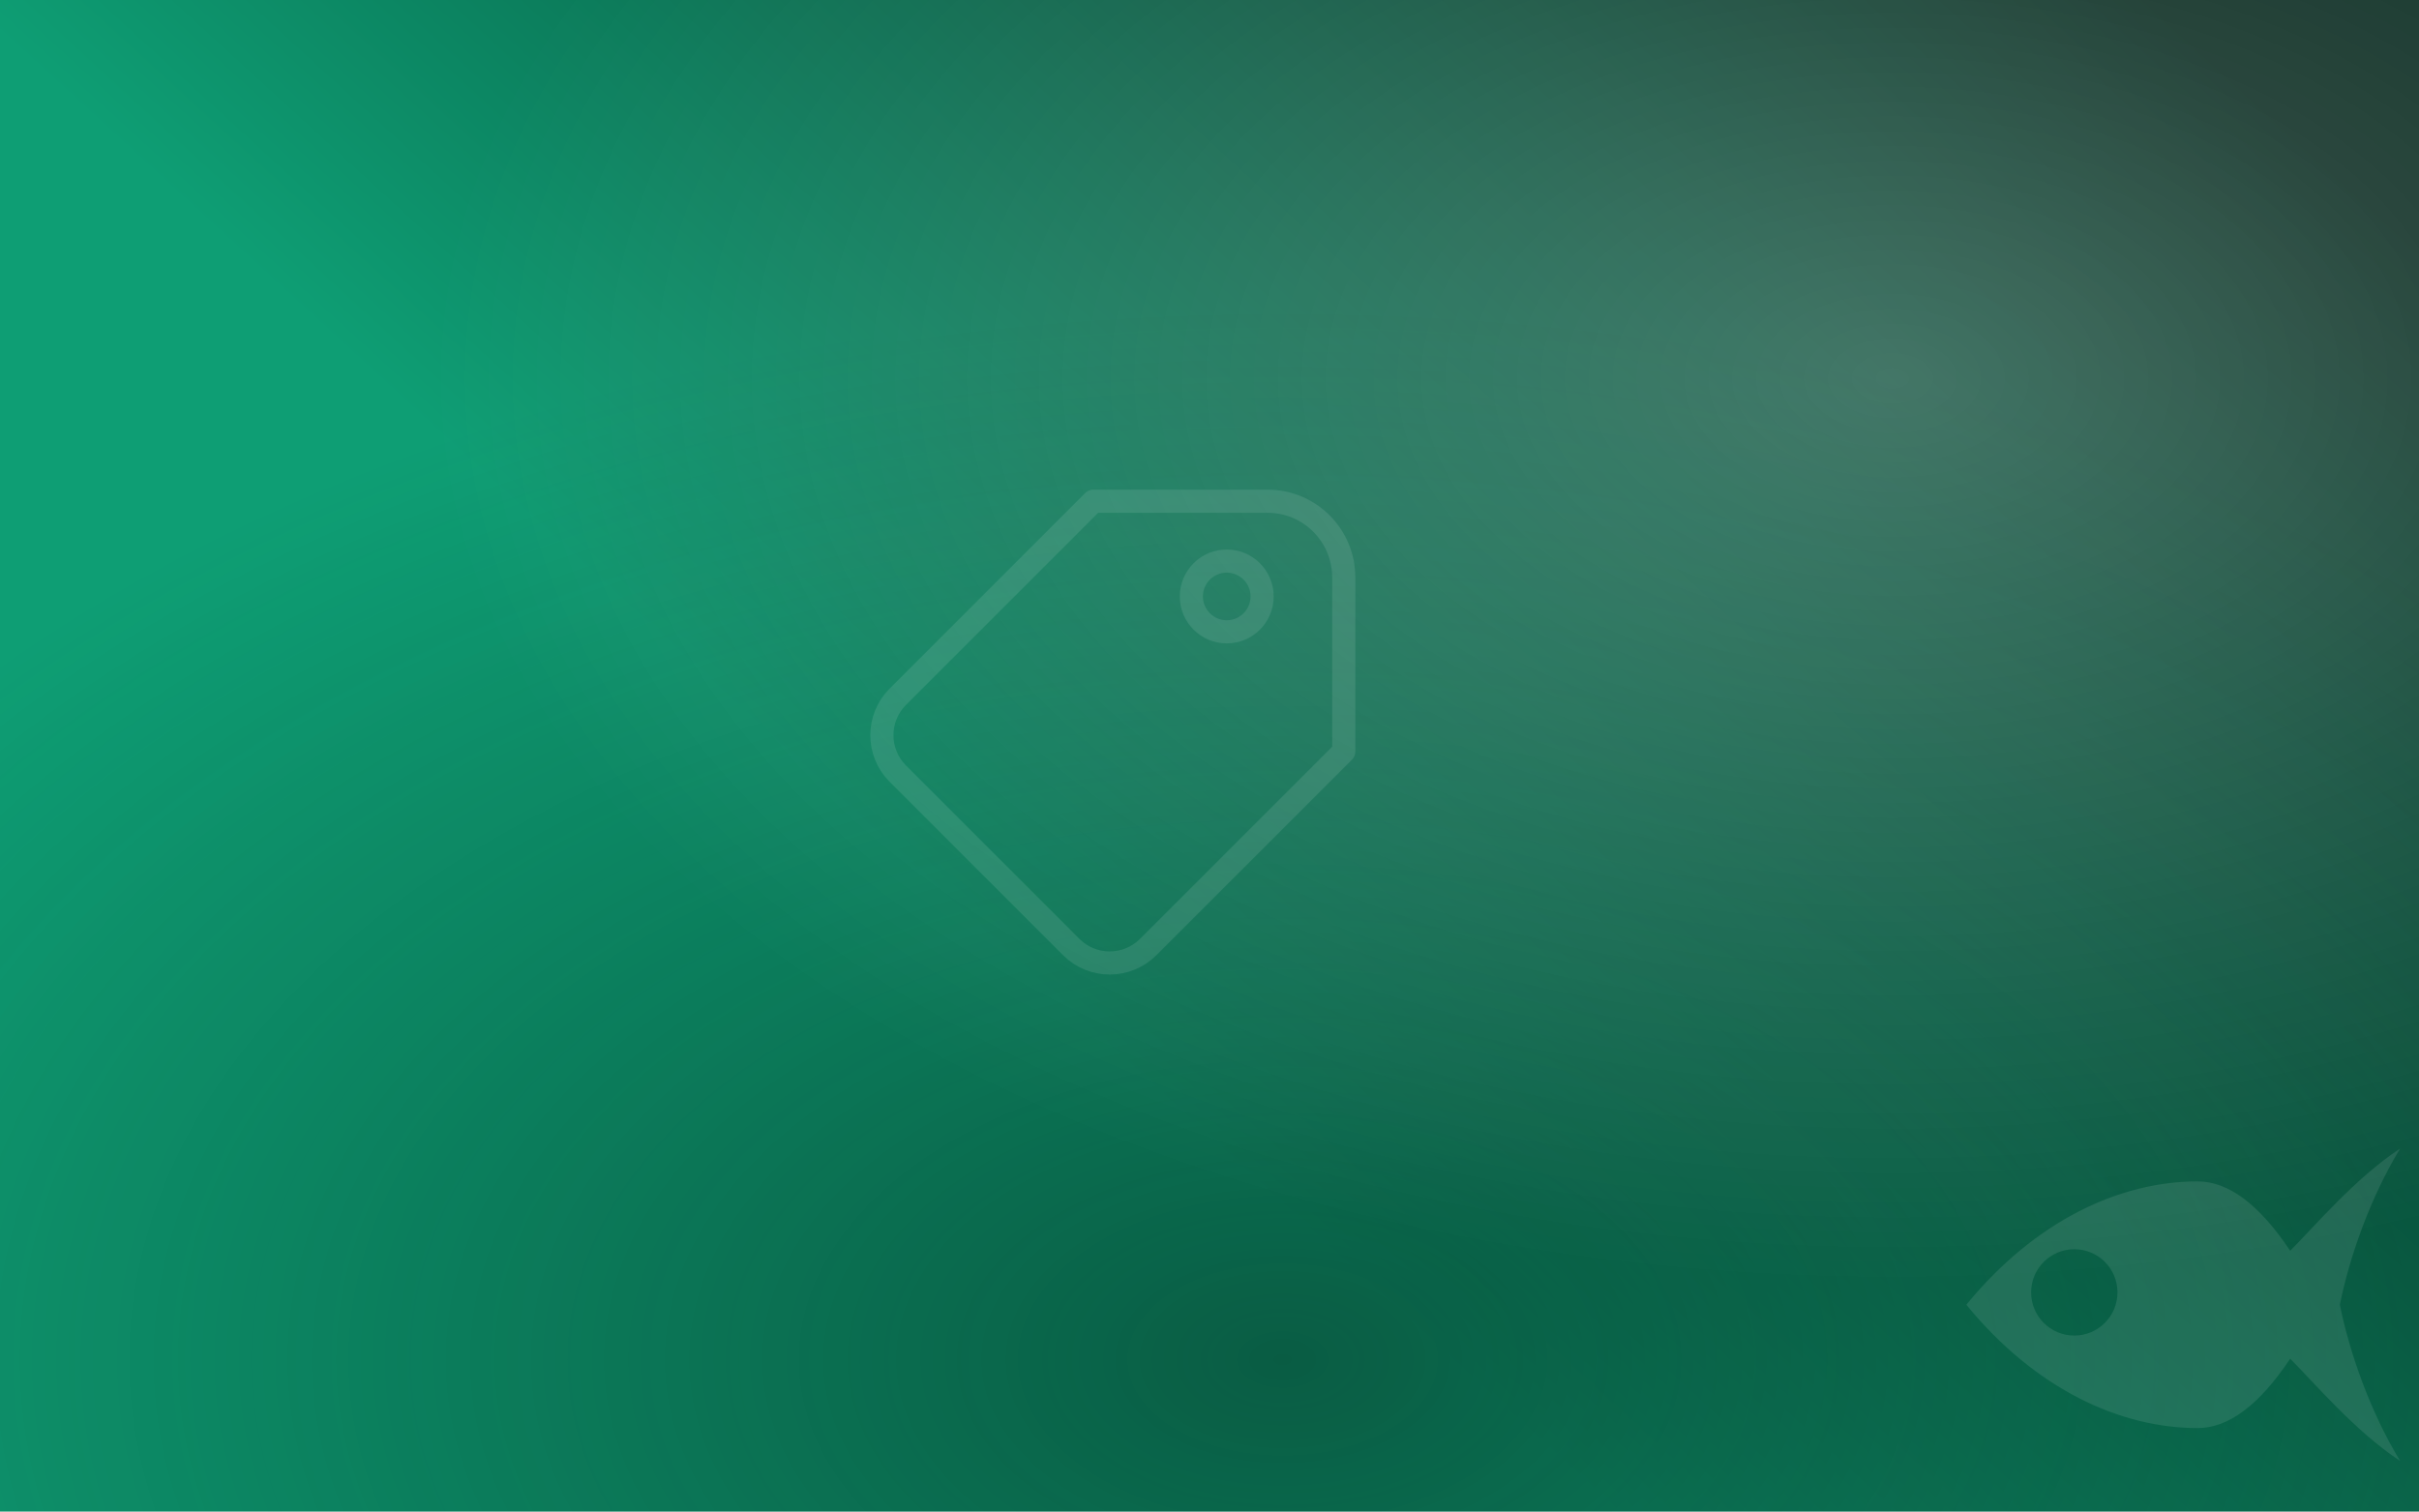
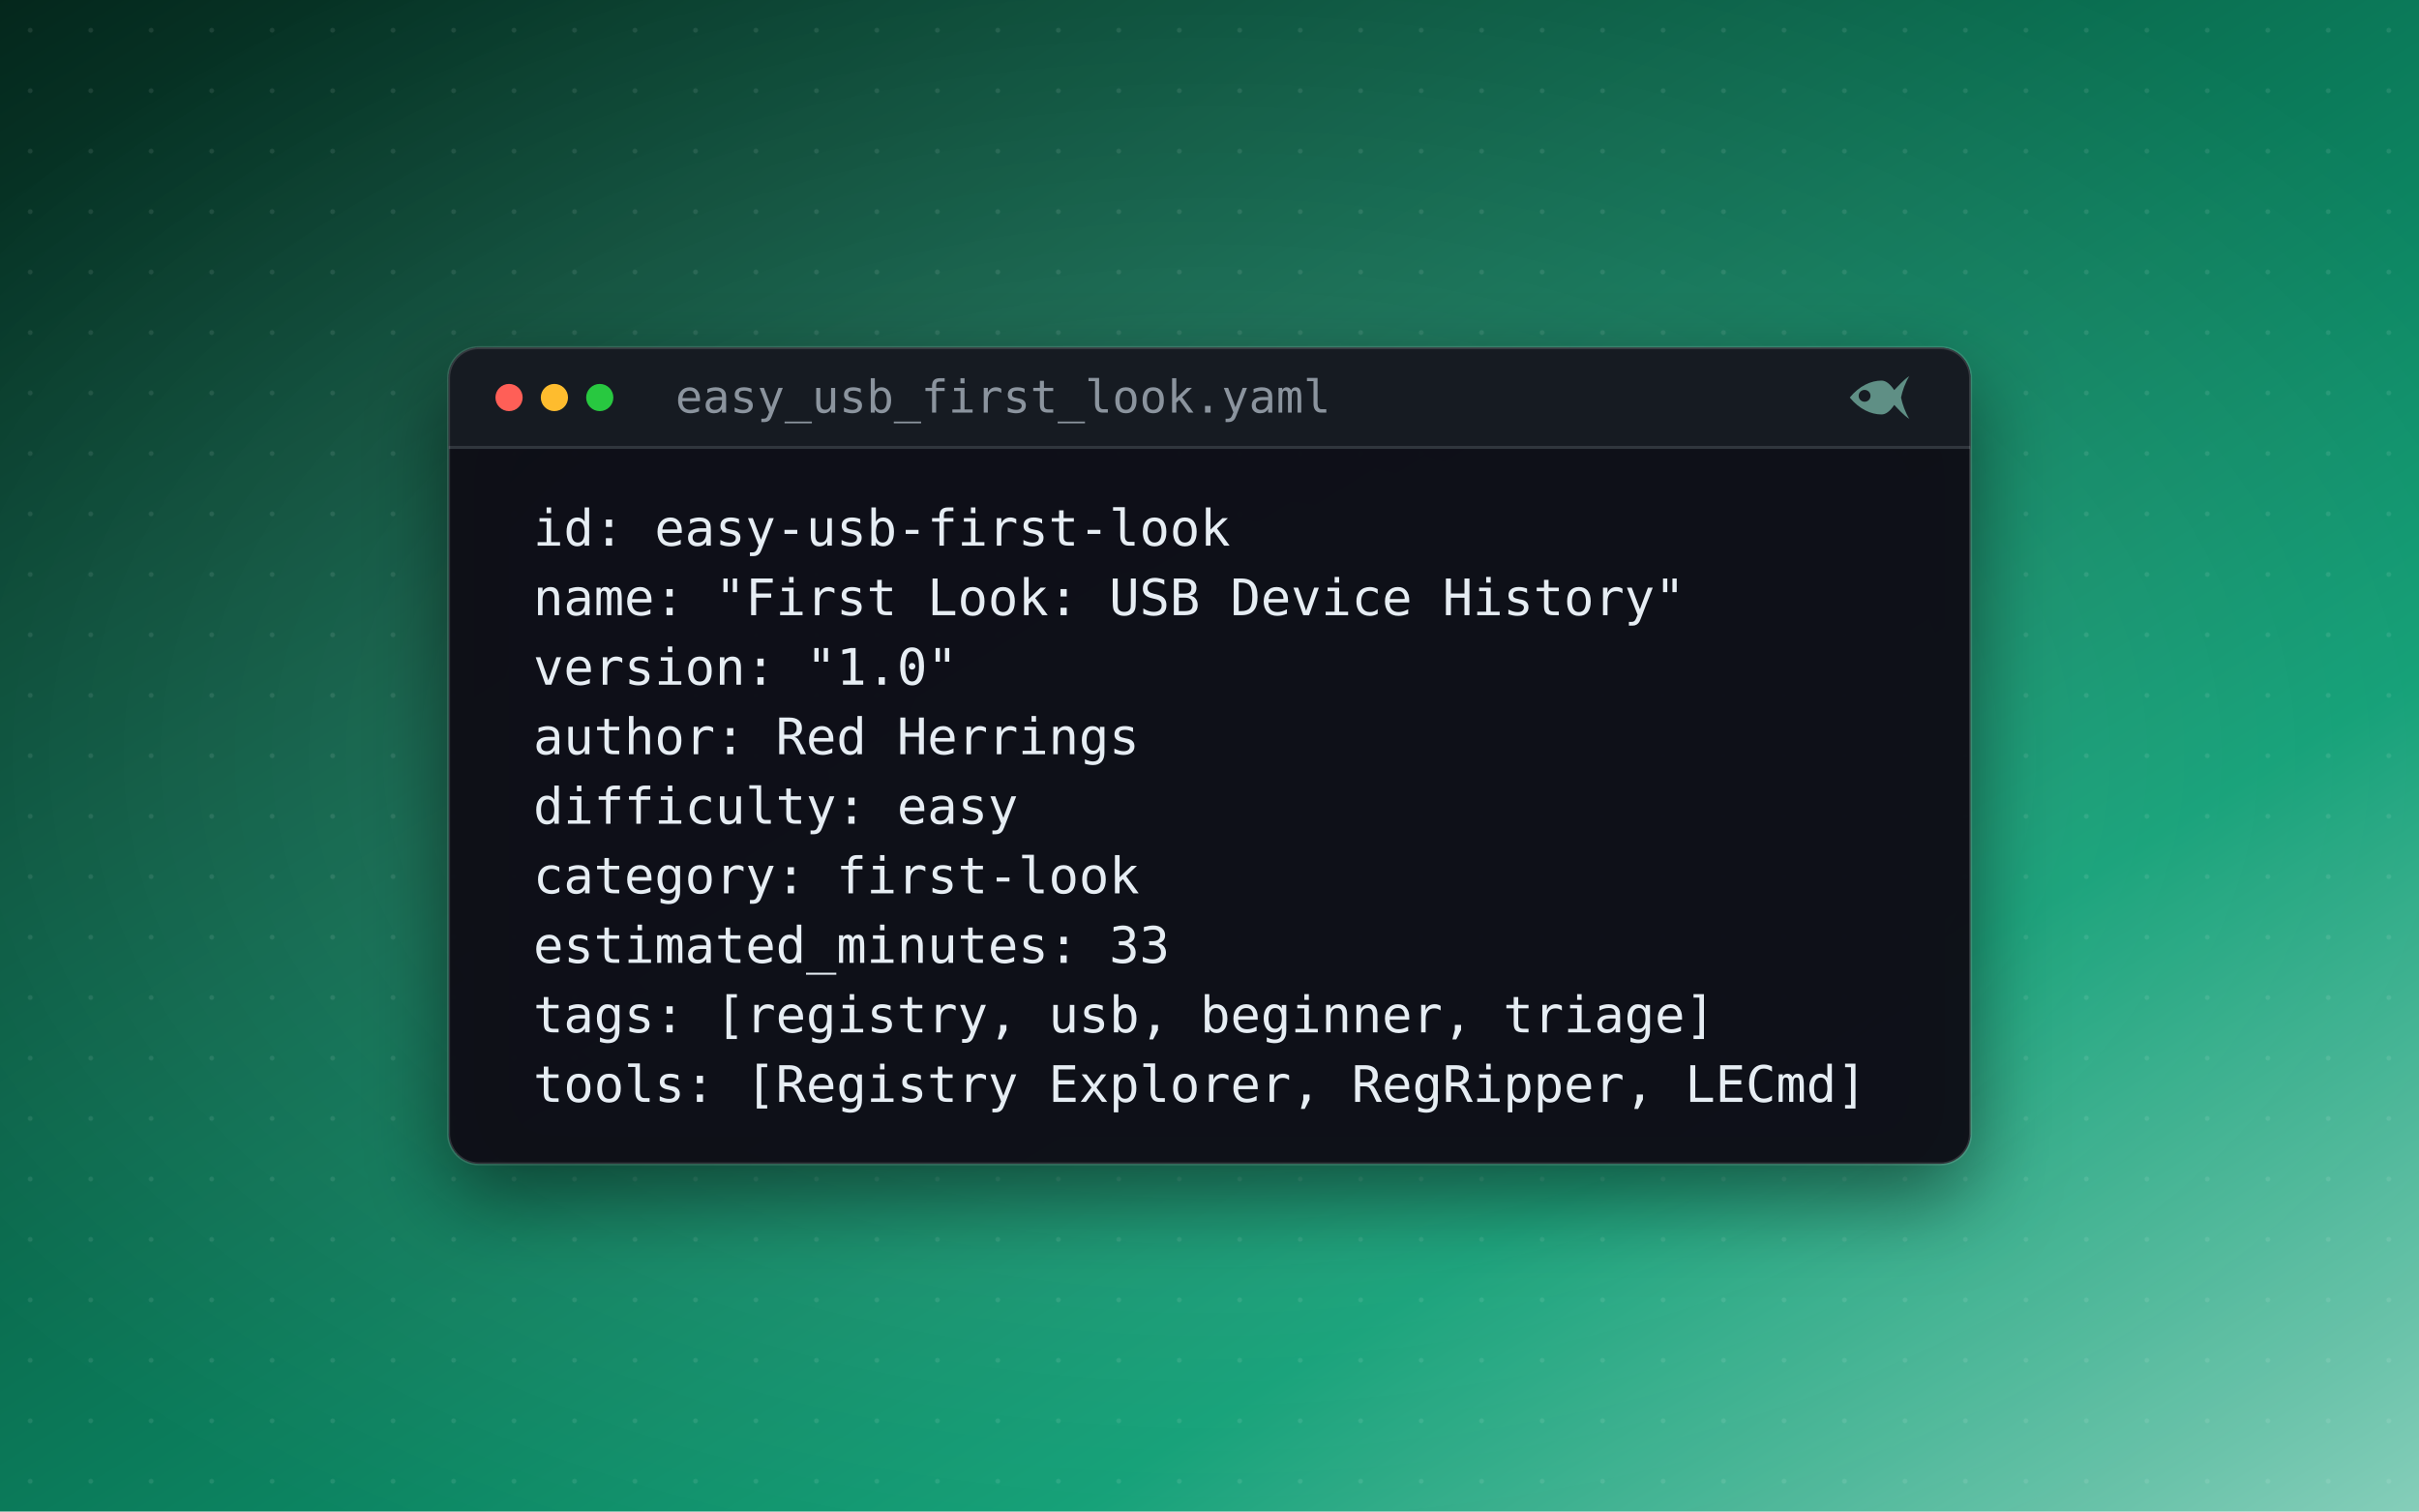
- <svg xmlns="http://www.w3.org/2000/svg" viewBox="0 0 1600 1000" width="1600" height="1000" role="img" aria-label="Red Herrings">
+ <svg xmlns="http://www.w3.org/2000/svg" viewBox="0 0 1600 1000" width="1600" height="1000" role="img" aria-label="easy_usb_first_look.yaml output">
  <defs>
-     <linearGradient id="g" x1="0.997" y1="0.164" x2="0.003" y2="0.836">
+     <linearGradient id="g" x1="0" y1="0" x2="1" y2="1">
      <stop offset="0" stop-color="#05271c" />
-       <stop offset="0.62" stop-color="#0e9e74" />
-       <stop offset="1" stop-color="#0e9e74" />
+       <stop offset="0.72" stop-color="#0e9e74" />
+       <stop offset="1" stop-color="#86ceba" />
    </linearGradient>
-     <radialGradient id="glow1" cx="0.78" cy="0.25" r="0.6">
-       <stop offset="0" stop-color="#ffffff" stop-opacity="0.24" />
+     <radialGradient id="glow" cx="0.5" cy="0.5" r="0.62">
+       <stop offset="0" stop-color="#ffffff" stop-opacity="0.16" />
      <stop offset="1" stop-color="#ffffff" stop-opacity="0" />
    </radialGradient>
-     <radialGradient id="glow2" cx="0.53" cy="0.9" r="0.7">
-       <stop offset="0" stop-color="#05271c" stop-opacity="0.55" />
-       <stop offset="1" stop-color="#05271c" stop-opacity="0" />
-     </radialGradient>
+     <pattern id="dots" width="40" height="40" patternUnits="userSpaceOnUse">
+       <circle cx="20" cy="20" r="1.6" fill="#ffffff" fill-opacity="0.09" />
+     </pattern>
+     <filter id="sh" x="-10%" y="-20%" width="120%" height="150%">
+       <feDropShadow dx="0" dy="22" stdDeviation="28" flood-color="#000000" flood-opacity="0.5" />
+     </filter>
  </defs>
  <rect width="1600" height="1000" fill="url(#g)" />
-   <rect width="1600" height="1000" fill="url(#glow2)" />
-   <g transform="translate(518,256) scale(18)" fill="none" stroke="#ffffff" stroke-width="0.85" stroke-linecap="round" stroke-linejoin="round" opacity="0.10">
-     <path d="M20.6 13.4 l-7.2 7.2 a2 2 0 0 1-2.8 0 l-6.4-6.4 a2 2 0 0 1 0-2.8 l7.2-7.2 h6.4 a2.8 2.8 0 0 1 2.8 2.8 z" />
-     <circle cx="16.3" cy="7.7" r="1.3" />
+   <rect width="1600" height="1000" fill="url(#dots)" />
+   <rect width="1600" height="1000" fill="url(#glow)" />
+   <rect x="296.7" y="230.0" width="1006.7" height="540.0" rx="20" fill="#0d1117" fill-opacity="0.96" filter="url(#sh)" />
+   <path d="M296.7 296.0V250.0a20 20 0 0 1 20 -20H1283.3a20 20 0 0 1 20 20V296.0Z" fill="#161b22" />
+   <line x1="296.7" y1="296.0" x2="1303.3" y2="296.0" stroke="#30363d" stroke-width="2" />
+   <rect x="296.7" y="230.0" width="1006.7" height="540.0" rx="20" fill="none" stroke="#ffffff" stroke-opacity="0.14" stroke-width="2" />
+   <circle cx="336.7" cy="263.0" r="9" fill="#ff5f57" />
+   <circle cx="366.7" cy="263.0" r="9" fill="#febc2e" />
+   <circle cx="396.7" cy="263.0" r="9" fill="#28c840" />
+   <g transform="translate(1219.3,240.6) scale(0.7)" opacity="0.65">
+     <path fill-rule="evenodd" d="M6 32c9-11 20-16 30-16C40 16 44 19 48 25C51 22 56.5 15.5 62.25 11.75C58.38 18.12 55.69 25.81 54.44 32C55.69 38.19 58.38 45.88 62.25 52.25C56.5 48.5 51 42 48 39C44 45 40 48 36 48c-10 0-21-5-30-16z M20 24.8a5.6 5.6 0 1 0 0 11.2 5.6 5.6 0 1 0 0-11.2z" fill="#86ceba" />
  </g>
-   <rect width="1600" height="1000" fill="url(#glow1)" />
-   <g transform="translate(1270,700) scale(5.1)" opacity="0.10">
-     <path fill-rule="evenodd" d="M6 32c9-11 20-16 30-16C40 16 44 19 48 25C51 22 56.5 15.5 62.25 11.75C58.38 18.12 55.69 25.81 54.44 32C55.69 38.19 58.38 45.88 62.25 52.25C56.5 48.5 51 42 48 39C44 45 40 48 36 48c-10 0-21-5-30-16z M20 24.8a5.6 5.6 0 1 0 0 11.2 5.6 5.6 0 1 0 0-11.2z" fill="#ffffff" />
+   <g font-family="ui-monospace, SFMono-Regular, Menlo, Consolas, 'DejaVu Sans Mono', monospace">
+     <text x="446.7" y="273.0" font-size="30" fill="#8b949e" xml:space="preserve">easy_usb_first_look.yaml</text>
+     <g font-size="33.3">
+       <text x="352.7" y="361.0" fill="#e6edf3" xml:space="preserve">id: easy-usb-first-look</text>
+       <text x="352.7" y="407.0" fill="#e6edf3" xml:space="preserve">name: "First Look: USB Device History"</text>
+       <text x="352.7" y="453.0" fill="#e6edf3" xml:space="preserve">version: "1.0"</text>
+       <text x="352.7" y="499.0" fill="#e6edf3" xml:space="preserve">author: Red Herrings</text>
+       <text x="352.7" y="545.0" fill="#e6edf3" xml:space="preserve">difficulty: easy</text>
+       <text x="352.7" y="591.0" fill="#e6edf3" xml:space="preserve">category: first-look</text>
+       <text x="352.7" y="637.0" fill="#e6edf3" xml:space="preserve">estimated_minutes: 33</text>
+       <text x="352.7" y="683.0" fill="#e6edf3" xml:space="preserve">tags: [registry, usb, beginner, triage]</text>
+       <text x="352.7" y="729.0" fill="#e6edf3" xml:space="preserve">tools: [Registry Explorer, RegRipper, LECmd]</text>
+     </g>
  </g>
</svg>
